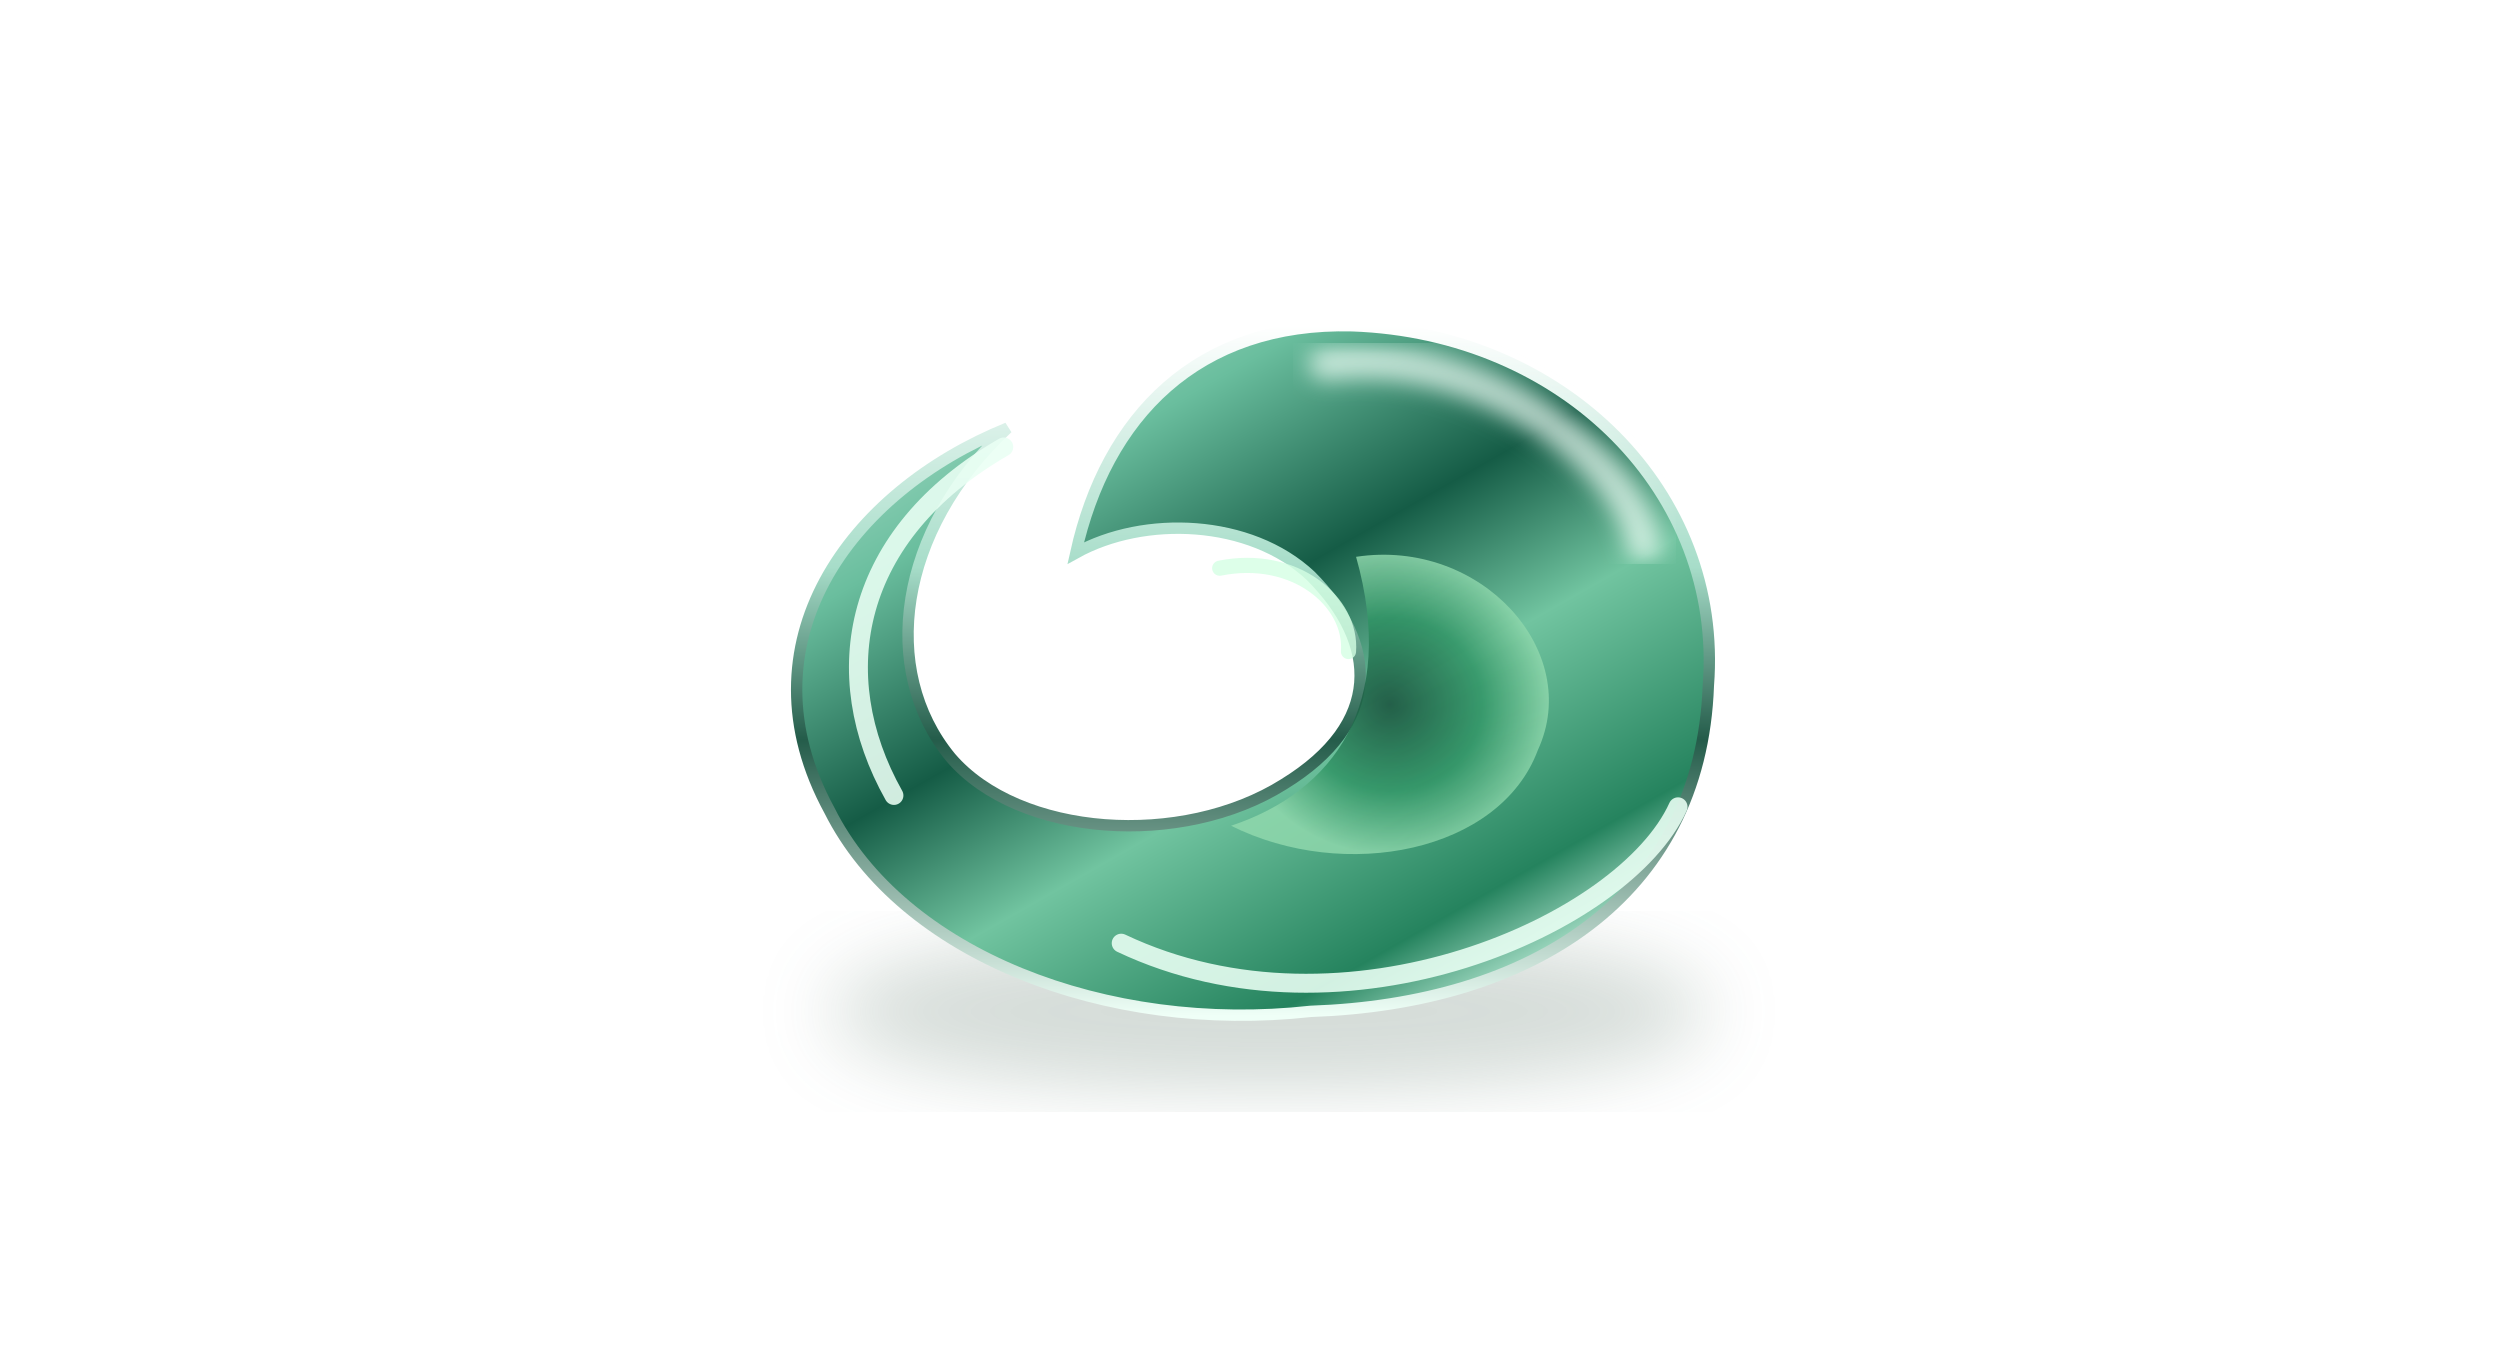
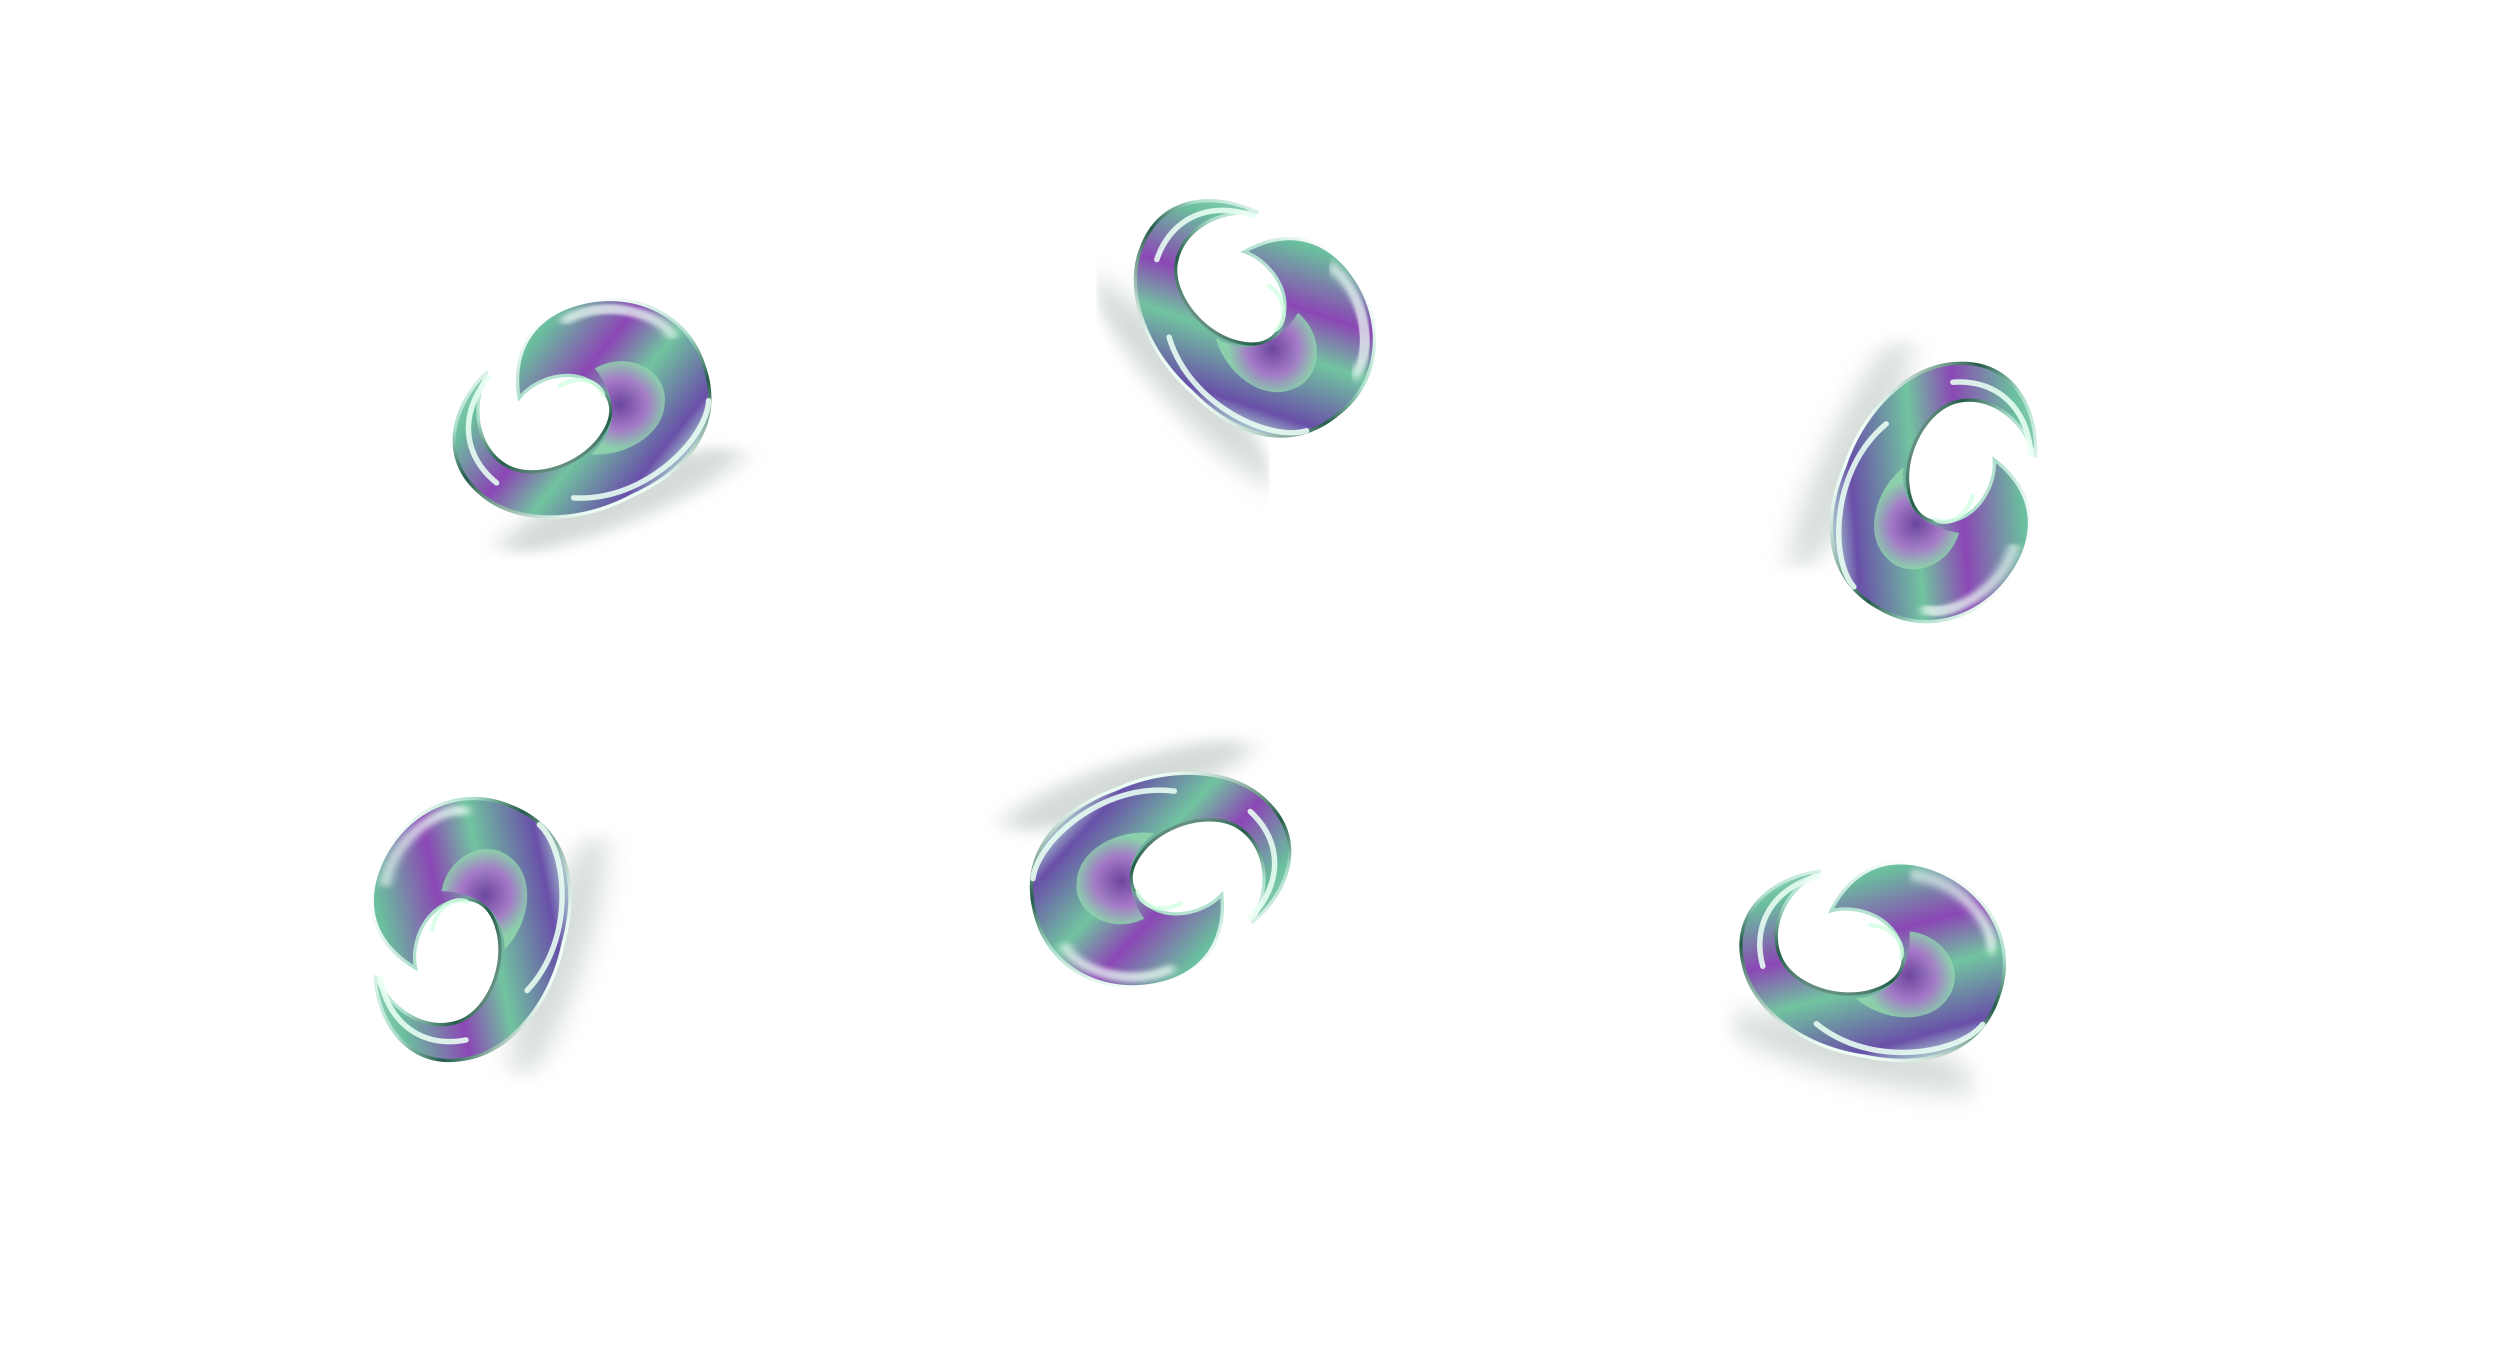
- <svg xmlns="http://www.w3.org/2000/svg" width="660" height="360" viewBox="0 0 660 360" role="img" aria-label="Mint glass Orbium specimen">
+ <svg xmlns="http://www.w3.org/2000/svg" width="660" height="360" viewBox="0 0 660 360" role="img" aria-label="Glass Orbium colony">
  <defs>
    <linearGradient id="glass" x1="0" y1="0" x2=".75" y2="1">
      <stop stop-color="#c9eee0" />
      <stop offset=".27" stop-color="#6abe9e" />
-       <stop offset=".49" stop-color="#155c46" />
+       <stop offset=".49" stop-color="#8b47b5" />
      <stop offset=".66" stop-color="#71c4a0" />
-       <stop offset=".89" stop-color="#25835e" />
+       <stop offset=".89" stop-color="#6950a9" />
      <stop offset="1" stop-color="#bdeed9" />
    </linearGradient>
    <linearGradient id="rim" x2="0" y2="1">
      <stop stop-color="#fff" />
      <stop offset=".35" stop-color="#a7ddc9" />
      <stop offset=".6" stop-color="#245c4a" />
      <stop offset="1" stop-color="#effff7" />
    </linearGradient>
    <radialGradient id="core">
-       <stop stop-color="#144b37" />
-       <stop offset=".58" stop-color="#309465" />
+       <stop stop-color="#6b2b9e" />
+       <stop offset=".58" stop-color="#ae74ce" />
      <stop offset="1" stop-color="#90d8ad" />
    </radialGradient>
    <filter id="blur">
      <feGaussianBlur stdDeviation="10" />
    </filter>
    <filter id="soft">
      <feGaussianBlur stdDeviation="3" />
    </filter>
  </defs>
-   <ellipse cx="335" cy="267" rx="116" ry="22" fill="#466654" opacity=".23" filter="url(#blur)" />
-   <path d="M357 86C413 88 455 130 451 181C449 237 404 265 346 267C292 273 238 252 219 214C195 170 224 130 266 113C237 140 232 177 251 200C269 221 312 224 339 207C365 191 364 170 346 152C330 137 302 136 284 146C292 110 316 85 357 86Z" fill="url(#glass)" stroke="url(#rim)" stroke-width="3" />
-   <path d="M358 147C391 142 418 172 406 198C396 225 355 233 325 218C352 209 369 186 358 147Z" fill="url(#core)" opacity=".83" />
-   <path d="M265 118C225 141 218 178 236 210M296 249C355 277 429 244 443 213" fill="none" stroke="#eafff4" stroke-width="5" stroke-linecap="round" opacity=".88" />
-   <path d="M350 96C392 91 431 123 434 144" fill="none" stroke="#f2fff8" stroke-width="9" stroke-linecap="round" opacity=".7" filter="url(#soft)" />
-   <path d="M322 150C342 146 357 159 356 172" fill="none" stroke="#d4ffe4" stroke-width="4" stroke-linecap="round" opacity=".8" />
+   <defs>
+     <g id="glider">
+       <ellipse cx="335" cy="267" rx="116" ry="22" fill="#466654" opacity=".23" filter="url(#blur)" />
+       <path d="M357 86C413 88 455 130 451 181C449 237 404 265 346 267C292 273 238 252 219 214C195 170 224 130 266 113C237 140 232 177 251 200C269 221 312 224 339 207C365 191 364 170 346 152C330 137 302 136 284 146C292 110 316 85 357 86Z" fill="url(#glass)" stroke="url(#rim)" stroke-width="3" />
+       <path d="M358 147C391 142 418 172 406 198C396 225 355 233 325 218C352 209 369 186 358 147Z" fill="url(#core)" opacity=".83" />
+       <path d="M265 118C225 141 218 178 236 210M296 249C355 277 429 244 443 213" fill="none" stroke="#eafff4" stroke-width="5" stroke-linecap="round" opacity=".88" />
+       <path d="M350 96C392 91 431 123 434 144" fill="none" stroke="#f2fff8" stroke-width="9" stroke-linecap="round" opacity=".7" filter="url(#soft)" />
+       <path d="M322 150C342 146 357 159 356 172" fill="none" stroke="#d4ffe4" stroke-width="4" stroke-linecap="round" opacity=".8" />
+     </g>
+   </defs>
+   <use href="#glider" transform="translate(155 110) rotate(-22) scale(.29) translate(-335 -185)" />
+   <use href="#glider" transform="translate(330 85) rotate(48) scale(.29) translate(-335 -185)" />
+   <use href="#glider" transform="translate(510 130) rotate(115) scale(.29) translate(-335 -185)" />
+   <use href="#glider" transform="translate(125 245) rotate(-72) scale(.29) translate(-335 -185)" />
+   <use href="#glider" transform="translate(305 230) rotate(162) scale(.29) translate(-335 -185)" />
+   <use href="#glider" transform="translate(495 255) rotate(14) scale(.29) translate(-335 -185)" />
</svg>
